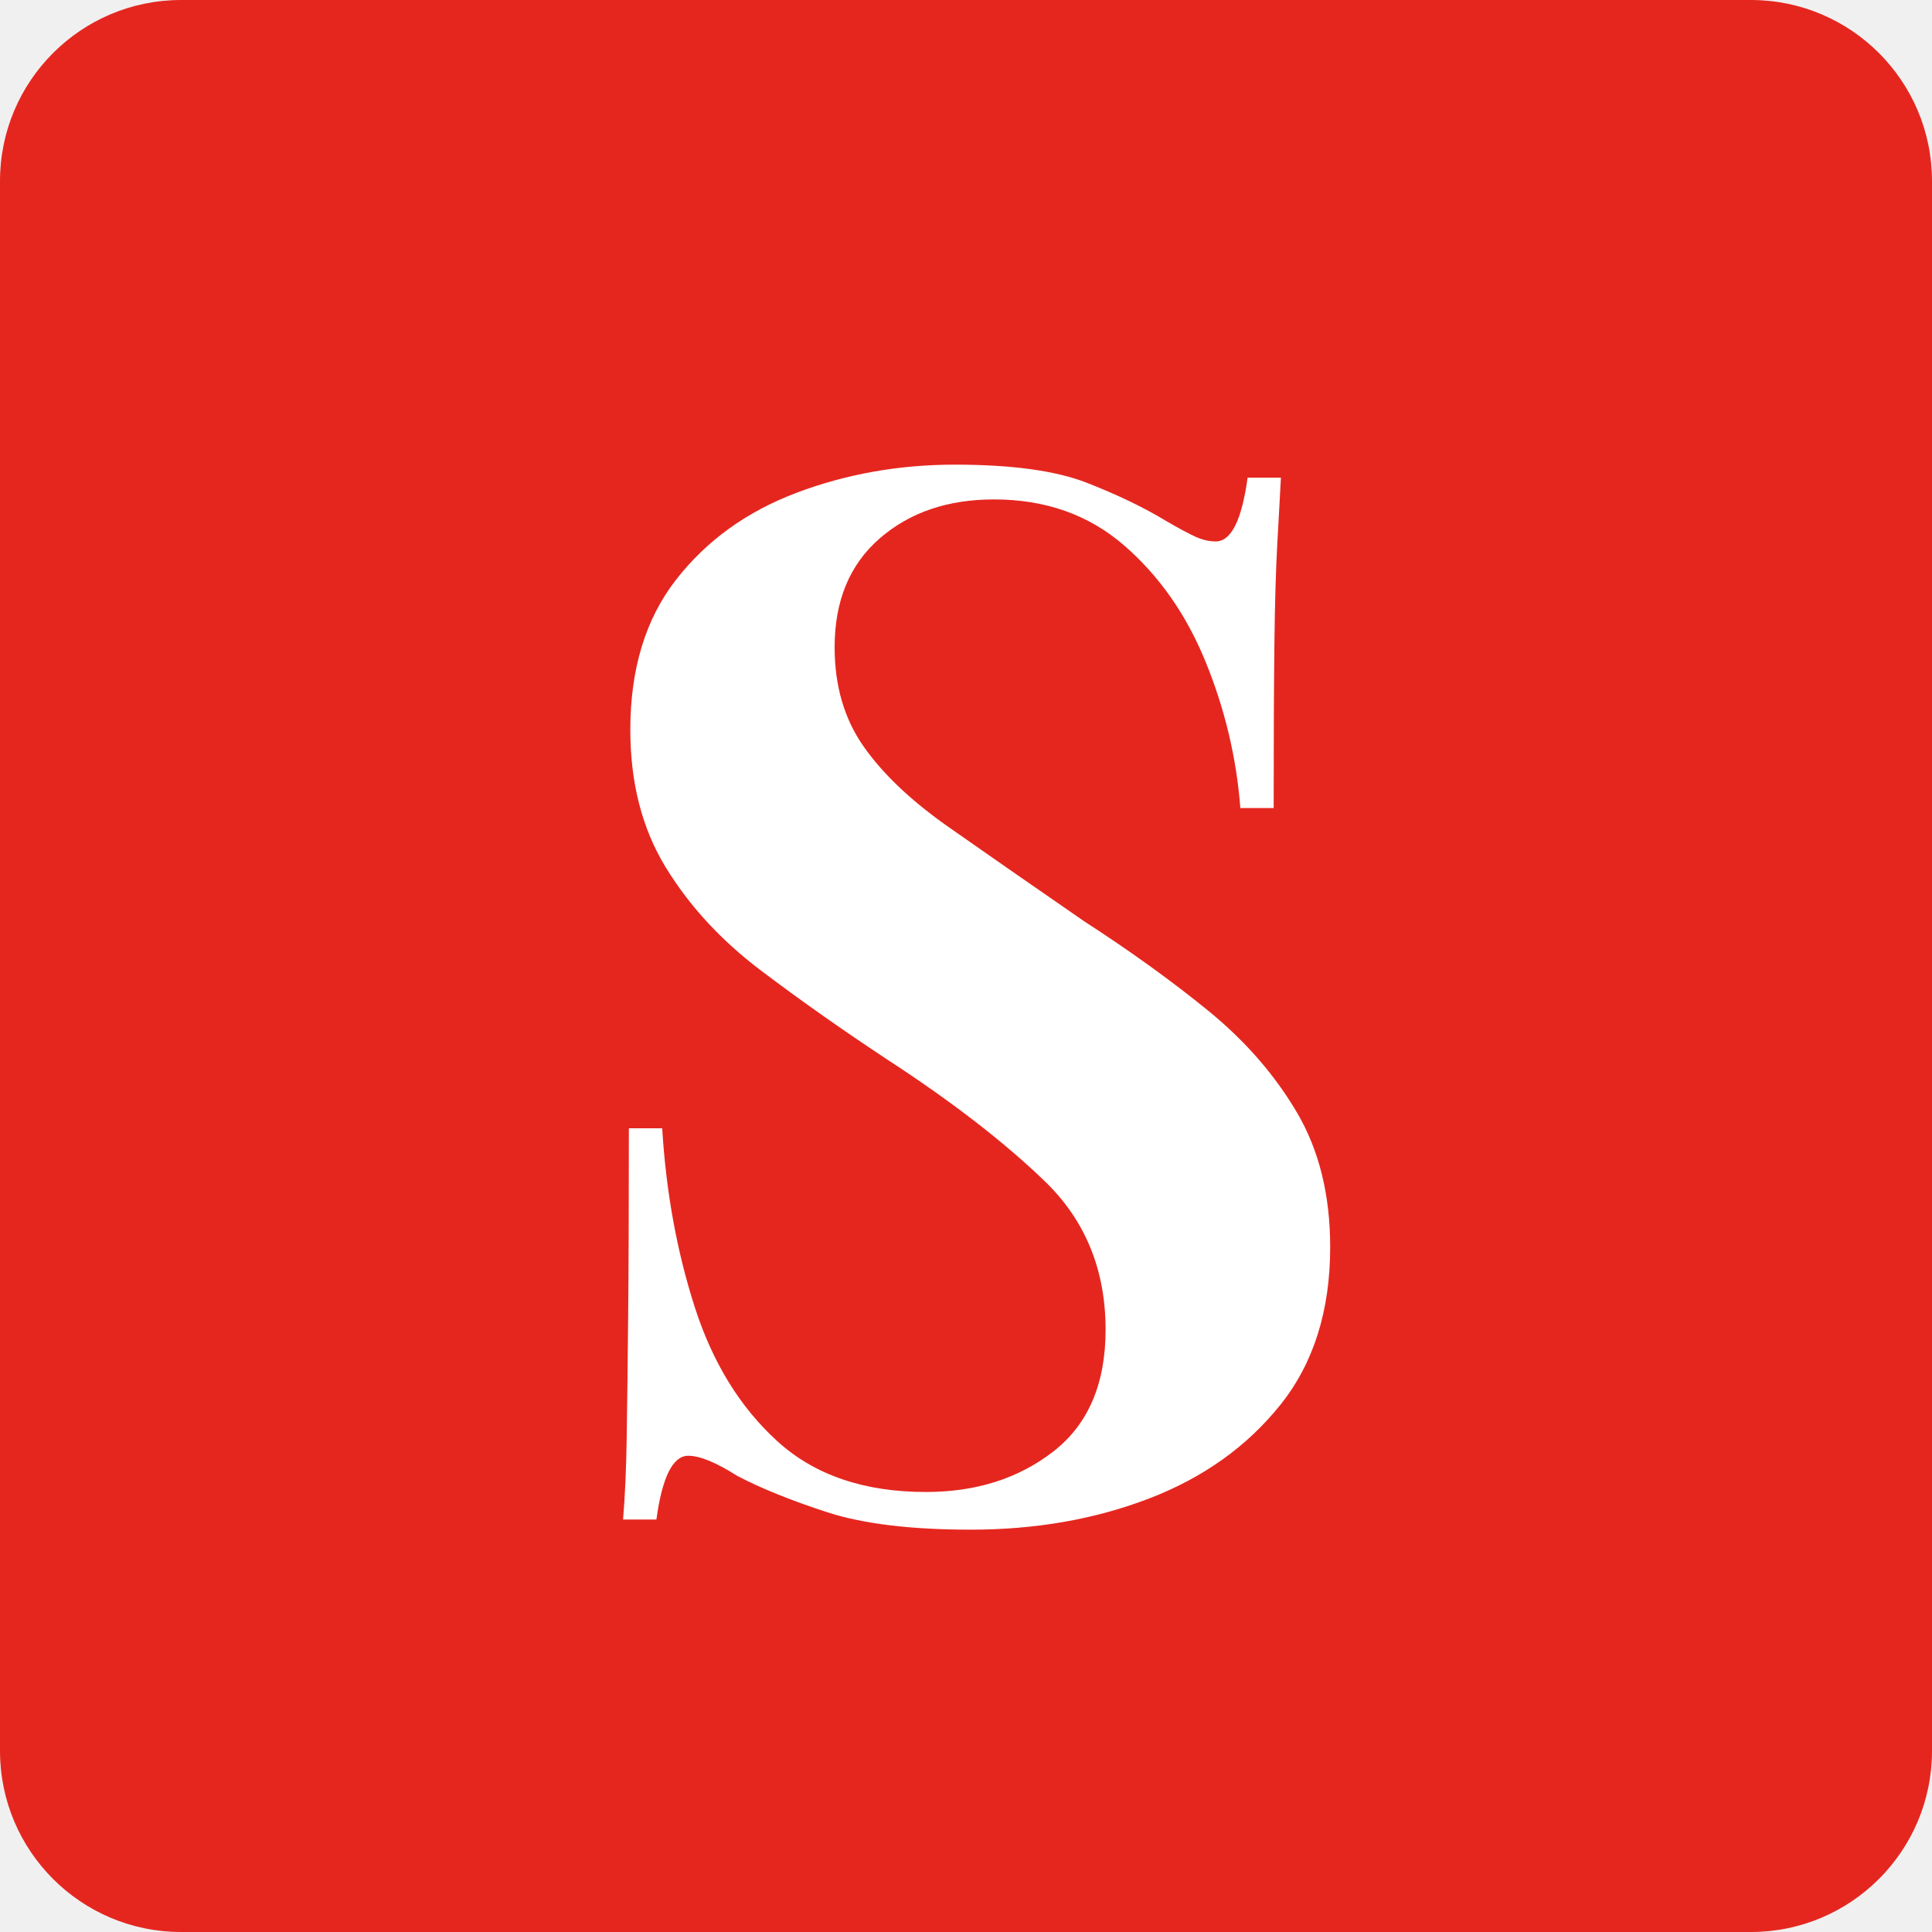
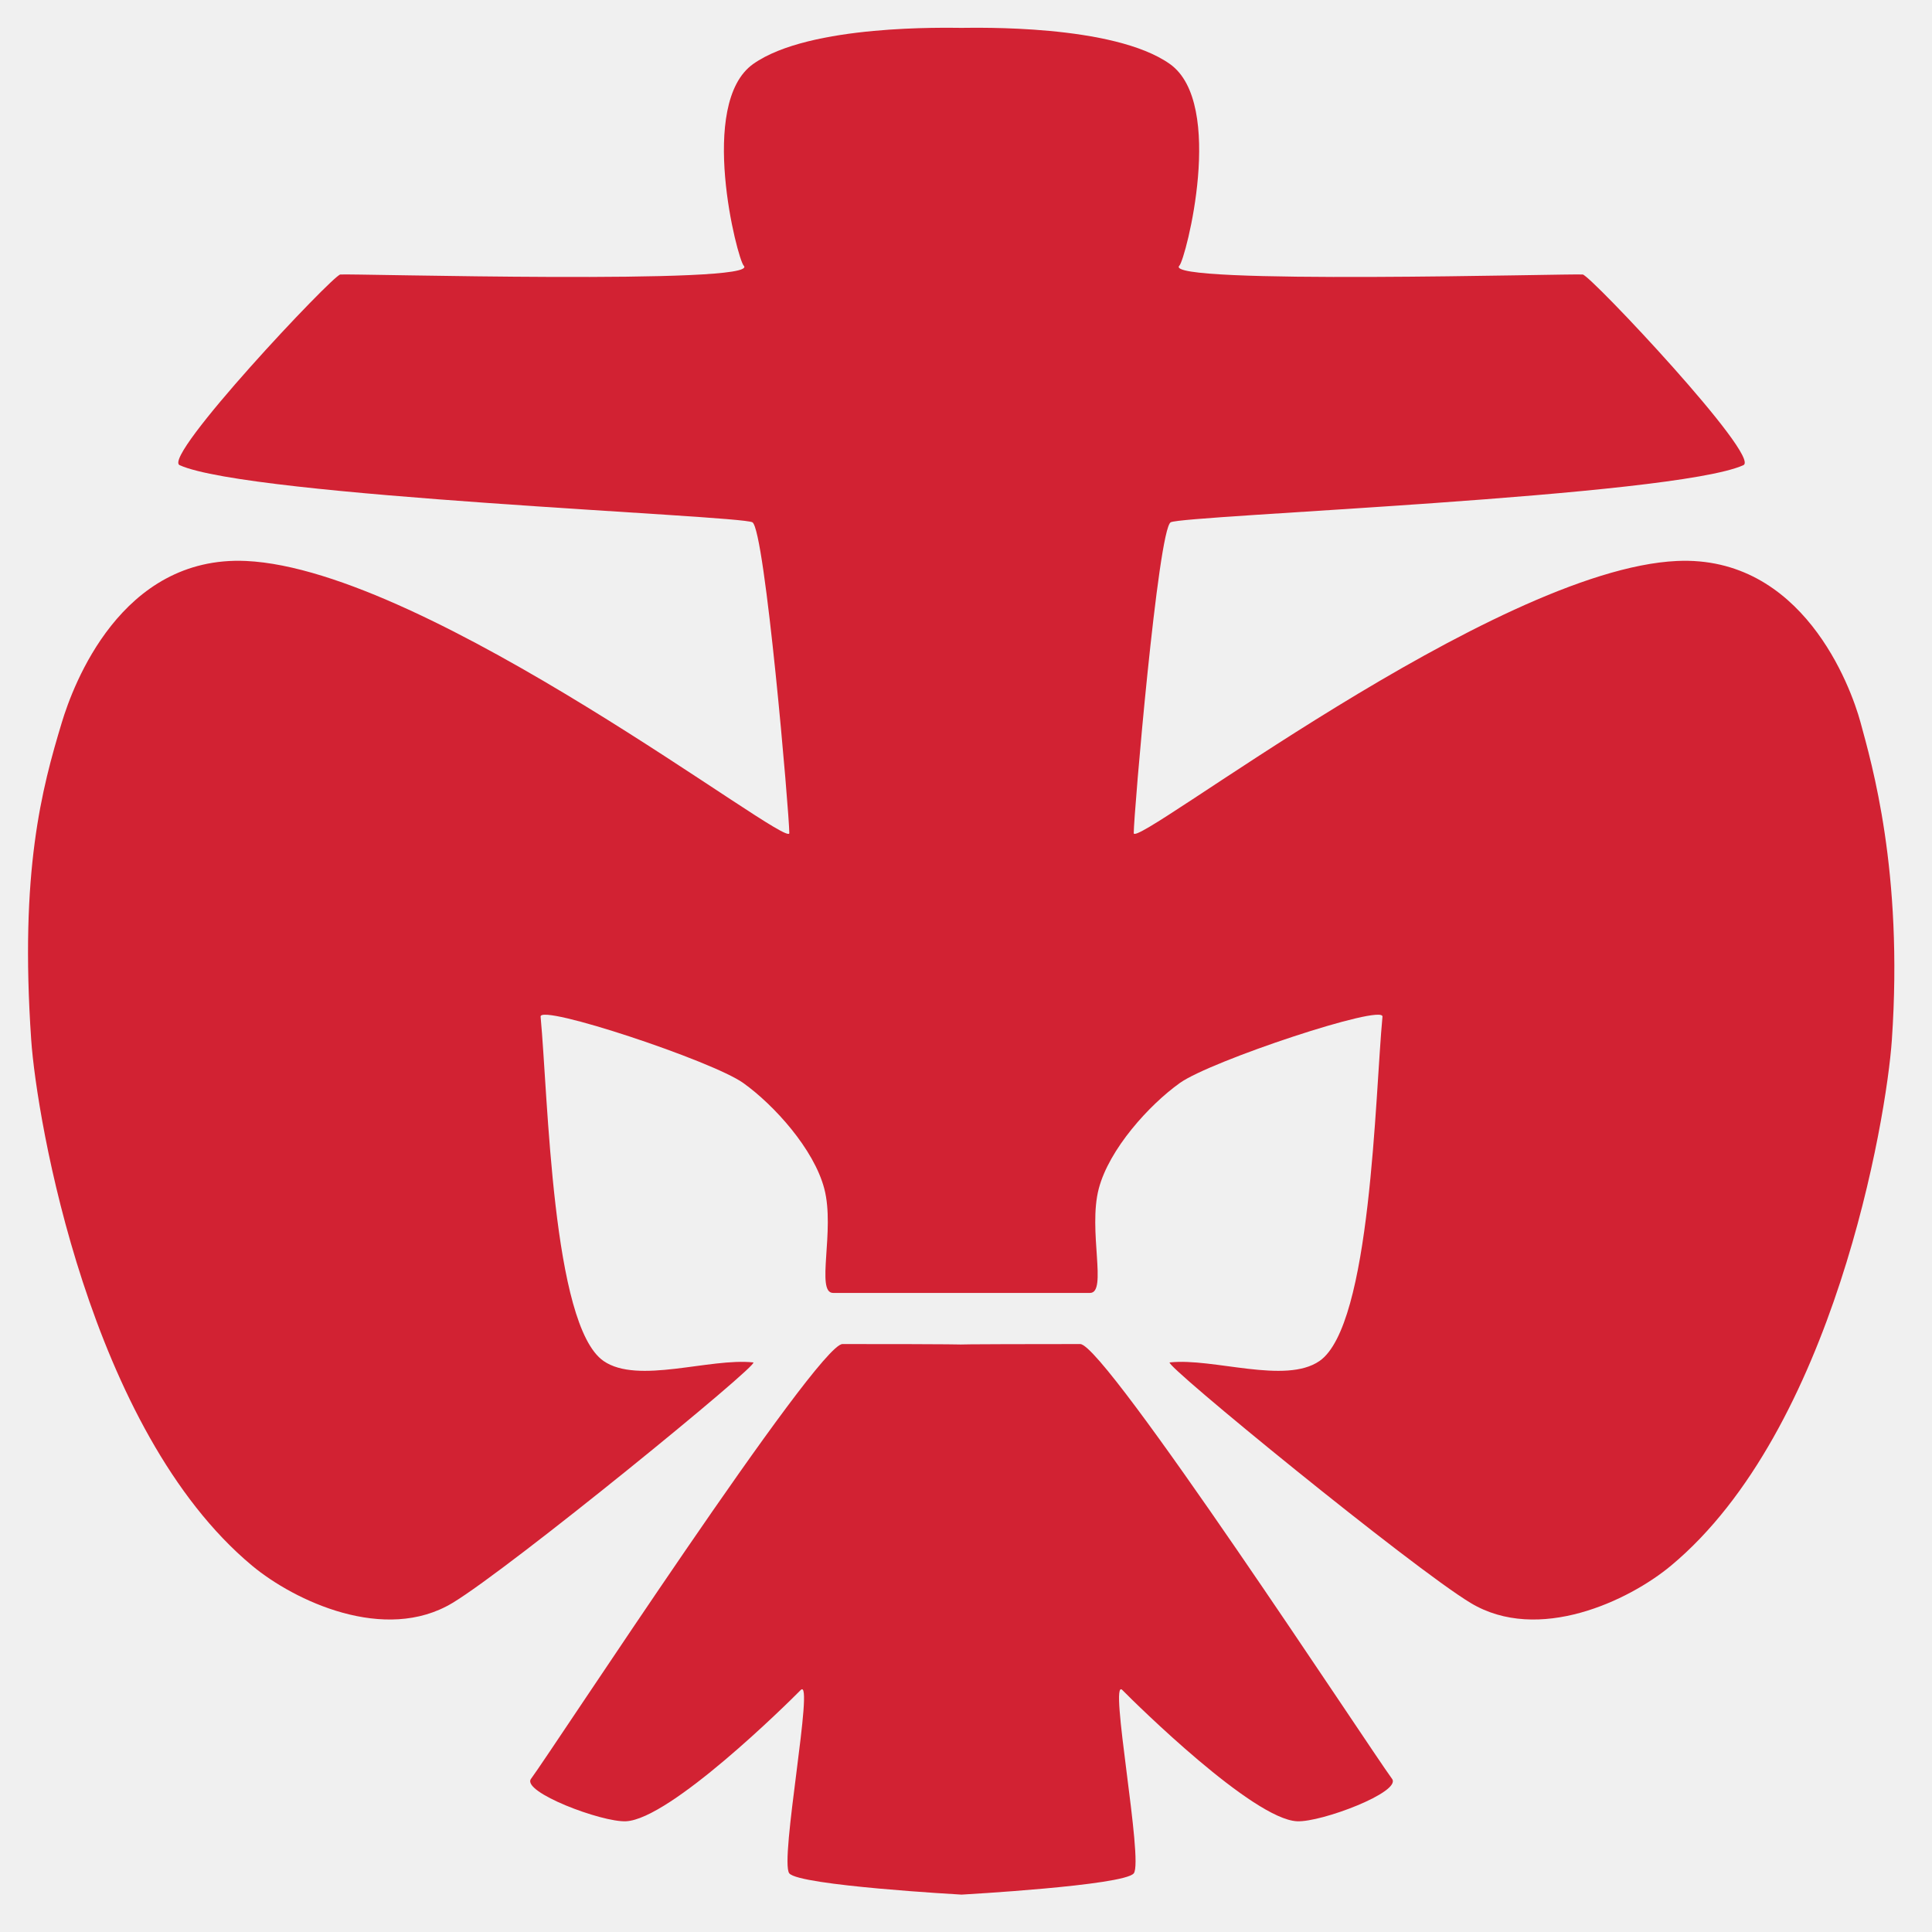
- <svg xmlns="http://www.w3.org/2000/svg" width="32px" height="32px" viewBox="0 0 32 32" version="1.1">
-   <g id="Page-1" stroke="none" stroke-width="1" fill="none" fill-rule="evenodd">
-     <g id="Group">
-       <rect id="Rectangle" fill="#E5261F" x="0" y="0" width="32" height="32" rx="3" />
-       <path d="M16.08,25.336 C17.152,25.336 18.136,25.164 19.032,24.82 C19.928,24.476 20.652,23.96 21.204,23.272 C21.756,22.584 22.032,21.712 22.032,20.656 C22.032,19.792 21.848,19.048 21.48,18.424 C21.112,17.8 20.624,17.24 20.016,16.744 C19.408,16.248 18.72,15.752 17.952,15.256 C17.072,14.648 16.324,14.128 15.708,13.696 C15.092,13.264 14.624,12.82 14.304,12.364 C13.984,11.908 13.824,11.36 13.824,10.72 C13.824,9.952 14.072,9.352 14.568,8.92 C15.064,8.488 15.696,8.272 16.464,8.272 C17.312,8.272 18.028,8.524 18.612,9.028 C19.196,9.532 19.648,10.176 19.968,10.96 C20.288,11.744 20.48,12.552 20.544,13.384 L20.544,13.384 L21.096,13.384 C21.096,12.264 21.1,11.36 21.108,10.672 C21.116,9.984 21.132,9.428 21.156,9.004 L21.17,8.757 C21.188,8.437 21.203,8.155 21.216,7.912 L21.216,7.912 L20.664,7.912 C20.568,8.616 20.392,8.968 20.136,8.968 C20.024,8.968 19.908,8.94 19.788,8.884 C19.668,8.828 19.512,8.744 19.32,8.632 C18.952,8.408 18.512,8.196 18,7.996 C17.488,7.796 16.76,7.696 15.816,7.696 C14.888,7.696 14.012,7.852 13.188,8.164 C12.364,8.476 11.7,8.956 11.196,9.604 C10.692,10.252 10.44,11.08 10.44,12.088 C10.44,12.968 10.636,13.728 11.028,14.368 C11.42,15.008 11.944,15.576 12.6,16.072 C13.256,16.568 13.96,17.064 14.712,17.56 C15.768,18.248 16.632,18.916 17.304,19.564 C17.976,20.212 18.312,21.032 18.312,22.024 C18.312,22.92 18.024,23.592 17.448,24.04 C16.872,24.488 16.168,24.712 15.336,24.712 C14.312,24.712 13.492,24.432 12.876,23.872 C12.26,23.312 11.804,22.572 11.508,21.652 C11.212,20.732 11.032,19.744 10.968,18.688 L10.968,18.688 L10.416,18.688 C10.416,19.952 10.412,20.996 10.404,21.82 C10.396,22.644 10.388,23.312 10.38,23.824 C10.372,24.336 10.352,24.784 10.32,25.168 L10.32,25.168 L10.872,25.168 C10.968,24.464 11.144,24.112 11.4,24.112 C11.592,24.112 11.864,24.224 12.216,24.448 C12.616,24.656 13.112,24.856 13.704,25.048 C14.296,25.24 15.088,25.336 16.08,25.336 Z" id="S" fill="#FFFFFF" fill-rule="nonzero" />
+ <svg xmlns="http://www.w3.org/2000/svg" width="100%" height="100%" viewBox="0 0 134 134" version="1.1" xml:space="preserve" style="fill-rule:evenodd;clip-rule:evenodd;stroke-linejoin:round;stroke-miterlimit:2;">
+   <g>
+     <g>
+       <path d="M66.69,1.933c0.952,0 10.52,-0.268 14.443,2.5c3.882,2.739 1.11,13.534 0.665,13.995c-1.302,1.344 27.426,0.531 27.981,0.612c0.557,0.083 12.402,12.653 11.14,13.223c-4.852,2.192 -38.848,3.477 -39.721,3.962c-0.874,0.485 -2.564,20.24 -2.564,21.558c0,1.206 24.962,-18.287 37.676,-18.875c8.695,-0.399 12.044,8.663 12.732,11.193c0.765,2.83 2.978,10.311 2.174,22.026c-0.376,5.496 -4.043,27.08 -15.323,36.468c-2.933,2.441 -9.207,5.404 -13.893,2.583c-4.021,-2.419 -21.407,-16.626 -20.867,-16.683c3.019,-0.327 8.017,1.539 10.385,-0.098c3.585,-2.478 3.848,-18.409 4.368,-23.883c0.086,-0.916 -11.91,3.066 -14.054,4.6c-2.142,1.532 -4.903,4.589 -5.624,7.33c-0.759,2.893 0.617,7.231 -0.608,7.231l-17.818,-0c-1.226,-0 0.15,-4.338 -0.611,-7.231c-0.718,-2.741 -3.477,-5.798 -5.621,-7.33c-2.147,-1.534 -14.141,-5.516 -14.055,-4.6c0.521,5.474 0.783,21.405 4.368,23.883c2.368,1.637 7.366,-0.229 10.383,0.098c0.54,0.057 -16.845,14.264 -20.863,16.683c-4.69,2.821 -10.961,-0.142 -13.895,-2.583c-11.279,-9.388 -14.946,-30.972 -15.323,-36.468c-0.804,-11.715 0.738,-17.43 2.125,-22.026c0.768,-2.541 4.084,-11.592 12.779,-11.193c12.717,0.588 37.676,20.081 37.676,18.875c0,-1.318 -1.688,-21.073 -2.561,-21.558c-0.873,-0.485 -34.872,-1.77 -39.724,-3.962c-1.262,-0.57 10.586,-13.14 11.14,-13.223c0.557,-0.081 29.287,0.732 27.984,-0.612c-0.445,-0.461 -3.217,-11.256 0.662,-13.995c3.923,-2.768 13.493,-2.5 14.444,-2.5Z" style="fill:#d22233;" />
+     </g>
+     <g>
+       <path d="M66.69,93.256c-0,0 -1.041,-0.03 8.232,-0.035c1.734,-0.002 20.048,28.011 21.629,30.157c0.673,0.909 -4.897,3.02 -6.588,2.942c-3.056,-0.14 -11.146,-8.114 -12.118,-9.102c-0.972,-0.988 1.486,11.87 0.789,12.716c-0.692,0.848 -11.944,1.473 -11.944,1.473c-0,-0 -11.25,-0.625 -11.945,-1.473c-0.694,-0.846 1.764,-13.704 0.79,-12.716c-0.973,0.988 -9.061,8.962 -12.119,9.102c-1.688,0.078 -7.258,-2.033 -6.587,-2.942c1.583,-2.146 19.873,-30.185 21.605,-30.157c8.256,0 8.256,0.035 8.256,0.035Z" style="fill:#d22233;" />
    </g>
  </g>
</svg>
